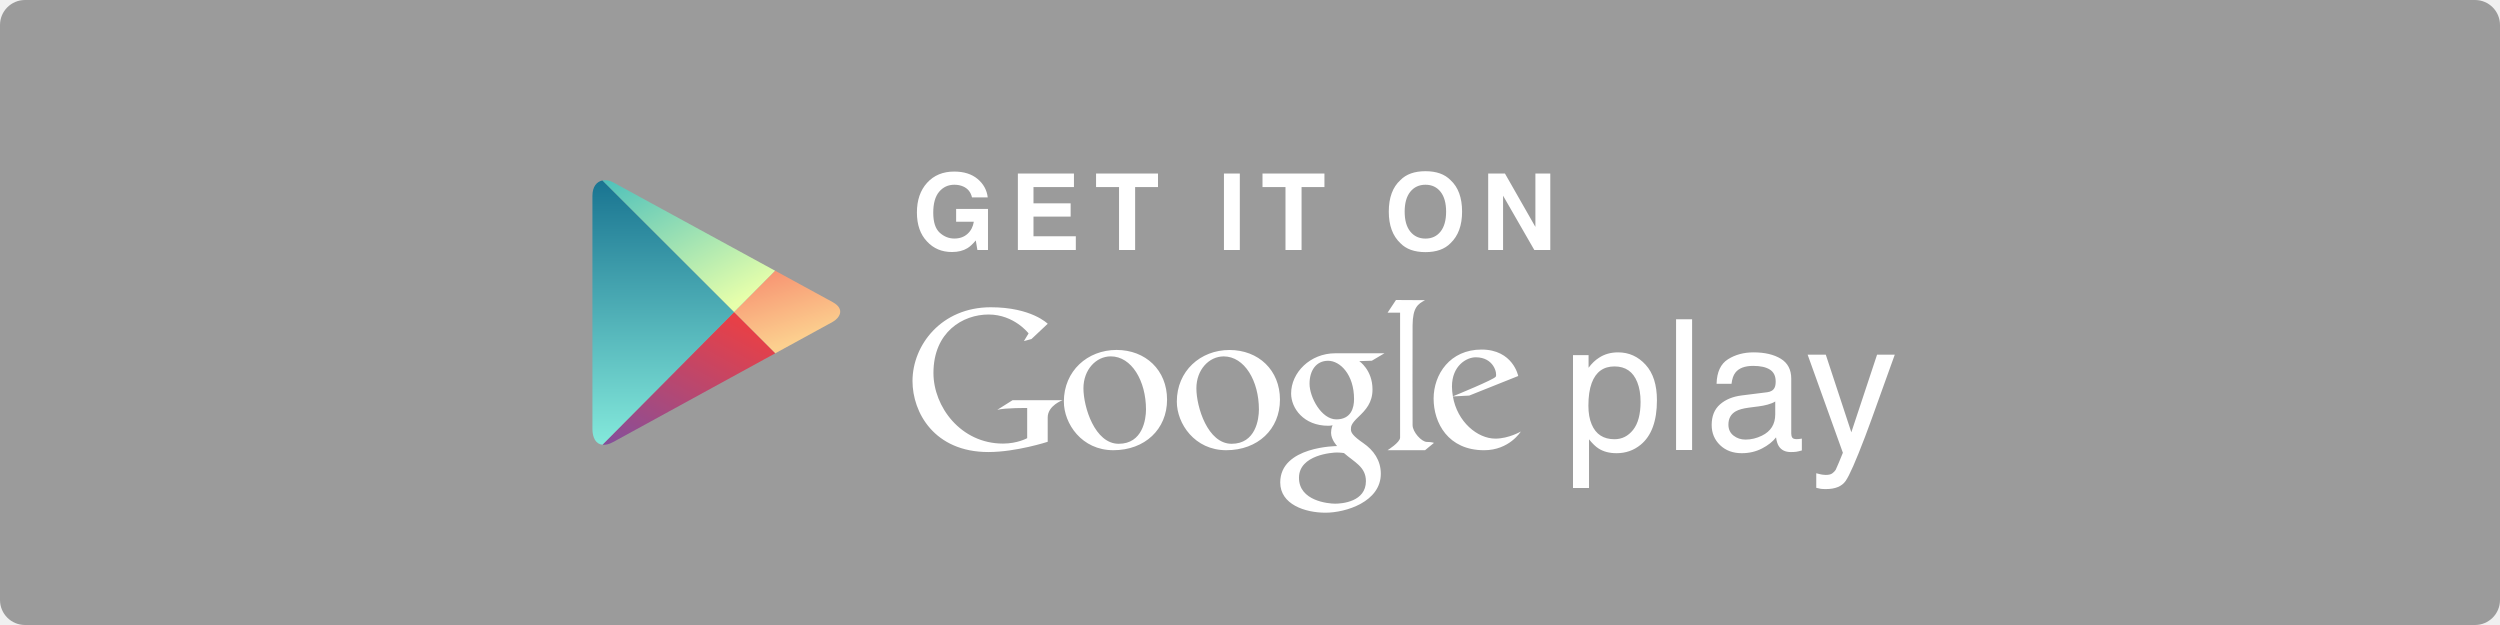
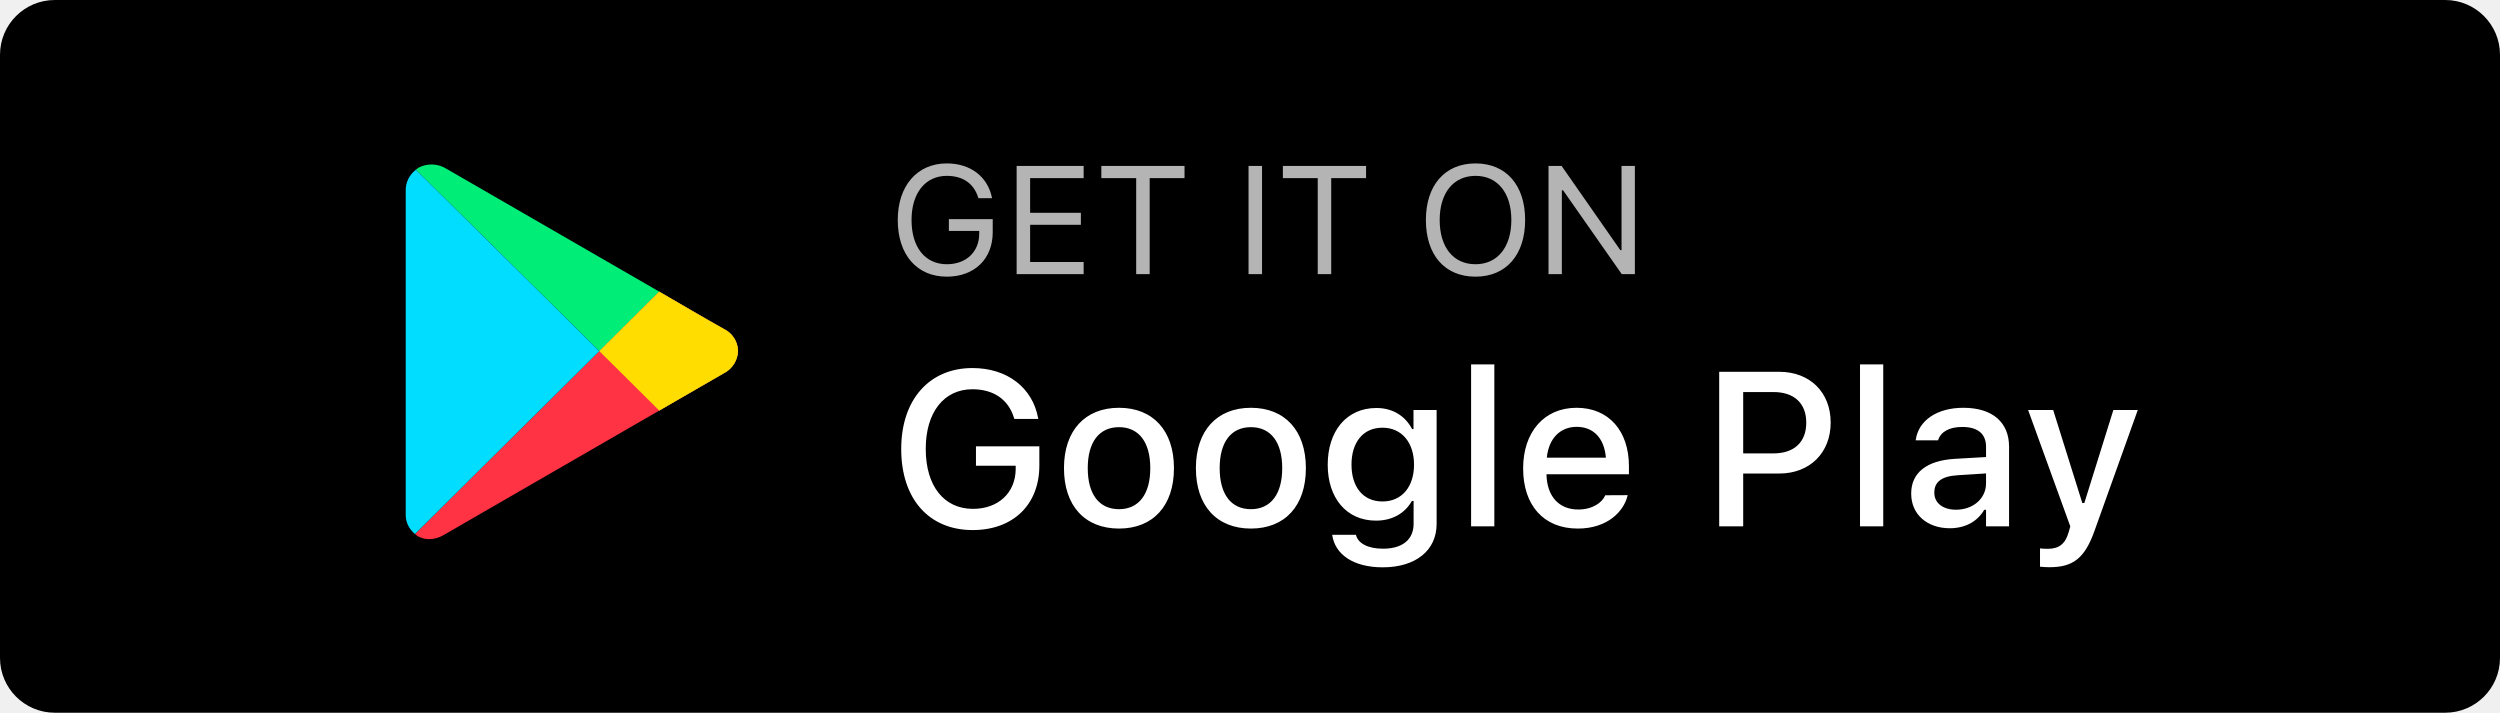
- <svg xmlns="http://www.w3.org/2000/svg" width="200px" height="50px" viewBox="0 0 200 50" version="1.1">
-   <defs>
-     <linearGradient x1="63.8%" y1="83.584%" x2="32.32%" y2="4.179%" id="linearGradient-1">
-       <stop stop-color="#FCD08F" offset="0%" />
-       <stop stop-color="#F79673" offset="100%" />
-     </linearGradient>
-     <linearGradient x1="87.258%" y1="13.469%" x2="13.557%" y2="116.393%" id="linearGradient-2">
-       <stop stop-color="#E74047" offset="0%" />
-       <stop stop-color="#7F50A0" offset="100%" />
-     </linearGradient>
-     <linearGradient x1="87.671%" y1="85.485%" x2="12.82%" y2="-15.987%" id="linearGradient-3">
-       <stop stop-color="#E6FFAB" offset="0%" />
-       <stop stop-color="#47BEBC" offset="100%" />
-     </linearGradient>
-     <linearGradient x1="50.001%" y1="100.005%" x2="50.001%" y2="0.002%" id="linearGradient-4">
-       <stop stop-color="#84E9DB" offset="0%" />
-       <stop stop-color="#197491" offset="100%" />
-     </linearGradient>
-   </defs>
-   <g id="Page-1" stroke="none" stroke-width="1" fill="none" fill-rule="evenodd">
-     <g id="epay-web-services-cards" transform="translate(-95, -6278)">
-       <g id="Group-33" transform="translate(95, 6278)">
-         <g id="Group-27">
-           <rect id="Rectangle-41" fill-opacity="0.7" fill="#000000" opacity="0.5" x="0" y="0" width="200" height="50" rx="2" />
-           <g id="Group-4" transform="translate(47, 13)">
-             <g id="Group-3" transform="translate(0, 1)">
-               <path d="M15.013,14.269 C17.519,12.898 19.433,11.85 19.607,11.755 C20.127,11.47 20.669,10.745 19.607,10.165 C19.265,9.977 17.403,8.963 15.009,7.657 L11.719,10.973 L15.013,14.269 L15.013,14.269 Z" id="Shape" fill="url(#linearGradient-1)" />
-               <path d="M11.719,10.974 L1.193,21.579 C1.43,21.609 1.716,21.546 2.046,21.366 C2.727,20.993 10.037,16.991 15.013,14.268 L11.719,10.974 L11.719,10.974 Z" id="Shape" fill="url(#linearGradient-2)" />
-               <path d="M11.719,10.974 L15.009,7.658 C15.009,7.658 2.779,0.984 2.046,0.586 C1.765,0.432 1.457,0.379 1.186,0.44 L11.719,10.974 L11.719,10.974 Z" id="Shape" fill="url(#linearGradient-3)" />
-               <path d="M11.719,10.974 L1.186,0.438 C0.751,0.535 0.394,0.911 0.394,1.668 L0.394,20.314 C0.394,21.026 0.675,21.528 1.194,21.578 L11.719,10.974 L11.719,10.974 Z" id="Shape" fill="url(#linearGradient-4)" />
-             </g>
-             <path d="M32.783,19.786 C33.437,19.62 35.174,19.641 35.174,19.641 L35.174,22.053 C35.174,22.053 34.405,22.487 33.238,22.487 C29.863,22.487 27.676,19.536 27.676,16.841 C27.676,13.552 30.033,12.161 32.084,12.161 C34.133,12.161 35.287,13.673 35.287,13.673 L34.914,14.284 L35.516,14.124 L36.817,12.901 C36.817,12.901 35.516,11.581 32.263,11.581 C28.302,11.581 26,14.614 26,17.485 C26,19.995 27.74,23.163 32.067,23.163 C34.303,23.163 36.816,22.343 36.816,22.343 L36.816,20.398 C36.816,19.441 38.007,19.015 38.007,19.015 L34.007,19.015 L32.783,19.786 L32.783,19.786 Z M42.323,14.995 C40.002,14.995 38.109,16.675 38.109,19.126 C38.109,20.892 39.537,23.017 42.065,23.017 C44.593,23.017 46.365,21.337 46.365,18.972 C46.365,16.607 44.645,14.995 42.323,14.995 L42.323,14.995 Z M42.495,22.503 C40.58,22.503 39.675,19.554 39.675,18.064 C39.675,16.572 40.69,15.509 41.86,15.509 C43.528,15.509 44.68,17.47 44.68,19.761 C44.679,20.548 44.412,22.503 42.495,22.503 L42.495,22.503 Z M51.357,14.999 C49.037,14.999 47.146,16.677 47.146,19.128 C47.146,20.892 48.573,23.017 51.099,23.017 C53.626,23.017 55.397,21.339 55.397,18.974 C55.397,16.609 53.678,14.999 51.357,14.999 L51.357,14.999 Z M51.529,22.503 C49.615,22.503 48.711,19.556 48.711,18.065 C48.711,16.574 49.725,15.512 50.895,15.512 C52.562,15.512 53.713,17.473 53.713,19.76 C53.713,20.55 53.445,22.503 51.529,22.503 L51.529,22.503 Z M63.755,15.262 L59.826,15.262 C57.809,15.262 56.289,16.811 56.289,18.481 C56.289,19.655 57.289,21.061 59.262,21.061 C59.467,21.061 59.604,21.018 59.604,21.018 C59.604,21.018 59.485,21.278 59.485,21.622 C59.485,22.184 59.971,22.686 59.971,22.686 C59.971,22.686 55.418,22.692 55.418,25.598 C55.418,27.356 57.408,28.016 59.04,28.016 C60.672,28.016 63.465,27.139 63.465,24.901 C63.465,23.833 62.893,23.018 62.064,22.448 C61.235,21.878 61.073,21.606 61.073,21.358 C61.073,21.112 61.082,20.911 61.672,20.354 C62.261,19.795 62.8,19.213 62.8,18.157 C62.8,16.591 61.74,15.891 61.74,15.891 L62.748,15.858 L63.755,15.262 L63.755,15.262 Z M62.273,25.493 C62.273,27.139 60.364,27.294 59.814,27.294 C59.262,27.294 56.918,27.075 56.918,25.224 C56.918,23.373 59.621,23.201 59.936,23.201 C60.251,23.201 60.519,23.246 60.519,23.246 C61.351,23.979 62.273,24.343 62.273,25.493 L62.273,25.493 Z M59.903,20.55 C58.712,20.55 57.763,18.775 57.763,17.702 C57.763,16.629 58.301,15.862 59.249,15.862 C60.197,15.862 61.324,16.948 61.324,18.928 C61.325,19.618 61.095,20.55 59.903,20.55 L59.903,20.55 Z M66.007,21.014 C66.007,21.014 65.992,14.44 66.007,13.014 C66.022,11.588 66.433,11.319 67.007,11.014 L64.678,11 L64.007,12.014 L65.007,12.014 L65.007,22.014 C65.002,22.395 64.007,23.014 64.007,23.014 L67.007,23.014 L67.718,22.43 C67.718,22.43 67.54,22.354 67.151,22.354 C66.724,22.354 66.007,21.557 66.007,21.014 L66.007,21.014 Z M69.231,18.715 L70.539,18.646 L74.458,17.08 C74.458,17.08 74.044,14.965 71.523,14.965 C69.002,14.965 67.689,16.944 67.689,18.889 C67.689,20.832 68.846,23.018 71.729,23.018 C73.75,23.018 74.665,21.522 74.665,21.522 C74.665,21.522 73.698,22.09 72.628,22.09 C71.201,22.089 69.577,20.751 69.231,18.715 L69.231,18.715 Z M69.157,17.923 C69.157,16.253 70.325,15.583 71.056,15.583 C72.524,15.583 72.791,16.899 72.662,17.132 C72.537,17.357 69.453,18.616 69.229,18.707 C69.188,18.454 69.157,18.195 69.157,17.923 L69.157,17.923 Z" id="Shape" fill="#FFFFFF" />
-             <path d="M30.76,2.792 C30.664,2.374 30.427,2.082 30.051,1.916 C29.84,1.824 29.607,1.779 29.349,1.779 C28.857,1.779 28.452,1.965 28.135,2.337 C27.819,2.709 27.66,3.269 27.66,4.016 C27.66,4.768 27.832,5.301 28.175,5.614 C28.518,5.926 28.908,6.083 29.345,6.083 C29.774,6.083 30.125,5.959 30.399,5.711 C30.673,5.464 30.842,5.139 30.906,4.738 L29.49,4.738 L29.49,3.717 L32.039,3.717 L32.039,7 L31.192,7 L31.063,6.236 C30.817,6.527 30.596,6.732 30.399,6.851 C30.062,7.058 29.647,7.162 29.154,7.162 C28.344,7.162 27.68,6.881 27.162,6.319 C26.623,5.755 26.353,4.983 26.353,4.003 C26.353,3.013 26.625,2.219 27.17,1.621 C27.715,1.023 28.436,0.725 29.333,0.725 C30.11,0.725 30.735,0.922 31.207,1.316 C31.678,1.71 31.949,2.202 32.018,2.792 L30.76,2.792 Z M38.916,1.966 L35.679,1.966 L35.679,3.265 L38.651,3.265 L38.651,4.327 L35.679,4.327 L35.679,5.9 L39.066,5.9 L39.066,7 L34.43,7 L34.43,0.882 L38.916,0.882 L38.916,1.966 Z M45.64,0.882 L45.64,1.966 L43.81,1.966 L43.81,7 L42.523,7 L42.523,1.966 L40.685,1.966 L40.685,0.882 L45.64,0.882 Z M52.186,7 L50.916,7 L50.916,0.882 L52.186,0.882 L52.186,7 Z M58.955,0.882 L58.955,1.966 L57.125,1.966 L57.125,7 L55.839,7 L55.839,1.966 L54,1.966 L54,0.882 L58.955,0.882 Z M68.243,5.527 C68.54,5.153 68.689,4.622 68.689,3.933 C68.689,3.247 68.54,2.716 68.243,2.341 C67.945,1.966 67.543,1.779 67.037,1.779 C66.53,1.779 66.127,1.966 65.825,2.339 C65.523,2.713 65.373,3.244 65.373,3.933 C65.373,4.622 65.523,5.153 65.825,5.527 C66.127,5.9 66.53,6.087 67.037,6.087 C67.543,6.087 67.945,5.9 68.243,5.527 L68.243,5.527 Z M69.041,6.456 C68.579,6.932 67.911,7.17 67.037,7.17 C66.162,7.17 65.494,6.932 65.032,6.456 C64.412,5.872 64.103,5.031 64.103,3.933 C64.103,2.812 64.412,1.971 65.032,1.409 C65.494,0.934 66.162,0.696 67.037,0.696 C67.911,0.696 68.579,0.934 69.041,1.409 C69.659,1.971 69.967,2.812 69.967,3.933 C69.967,5.031 69.659,5.872 69.041,6.456 L69.041,6.456 Z M72.055,0.882 L73.396,0.882 L75.832,5.153 L75.832,0.882 L77.023,0.882 L77.023,7 L75.745,7 L73.246,2.655 L73.246,7 L72.055,7 L72.055,0.882 Z" id="GET-IT-ON" fill="#FFFFFF" />
-             <path d="M83.65,21.387 C84.047,20.886 84.245,20.137 84.245,19.141 C84.245,18.533 84.157,18.011 83.981,17.574 C83.649,16.734 83.042,16.314 82.159,16.314 C81.271,16.314 80.663,16.757 80.336,17.645 C80.16,18.12 80.072,18.723 80.072,19.454 C80.072,20.043 80.16,20.543 80.336,20.956 C80.668,21.744 81.276,22.138 82.159,22.138 C82.757,22.138 83.254,21.888 83.65,21.387 L83.65,21.387 Z M78.84,15.409 L80.086,15.409 L80.086,16.42 C80.343,16.074 80.623,15.806 80.927,15.616 C81.359,15.331 81.867,15.189 82.45,15.189 C83.314,15.189 84.048,15.52 84.651,16.182 C85.254,16.844 85.555,17.79 85.555,19.019 C85.555,20.681 85.121,21.868 84.252,22.58 C83.701,23.031 83.06,23.256 82.329,23.256 C81.755,23.256 81.273,23.131 80.884,22.879 C80.656,22.737 80.402,22.492 80.122,22.146 L80.122,26.041 L78.84,26.041 L78.84,15.409 Z M87.086,12.54 L88.368,12.54 L88.368,23 L87.086,23 L87.086,12.54 Z M91.679,21.846 C91.95,22.06 92.27,22.167 92.64,22.167 C93.091,22.167 93.528,22.062 93.951,21.854 C94.663,21.507 95.019,20.94 95.019,20.152 L95.019,19.119 C94.862,19.219 94.66,19.302 94.413,19.368 C94.167,19.435 93.924,19.482 93.687,19.511 L92.911,19.611 C92.446,19.672 92.097,19.77 91.864,19.902 C91.47,20.126 91.273,20.482 91.273,20.971 C91.273,21.341 91.408,21.633 91.679,21.846 L91.679,21.846 Z M94.378,18.379 C94.672,18.341 94.869,18.217 94.969,18.008 C95.026,17.894 95.054,17.731 95.054,17.517 C95.054,17.08 94.899,16.763 94.588,16.566 C94.277,16.369 93.832,16.271 93.253,16.271 C92.583,16.271 92.109,16.451 91.829,16.812 C91.672,17.011 91.57,17.308 91.522,17.702 L90.326,17.702 C90.35,16.762 90.655,16.108 91.241,15.74 C91.827,15.372 92.507,15.189 93.281,15.189 C94.178,15.189 94.907,15.359 95.467,15.701 C96.023,16.043 96.3,16.575 96.3,17.296 L96.3,21.69 C96.3,21.823 96.328,21.93 96.382,22.01 C96.437,22.091 96.552,22.131 96.728,22.131 C96.785,22.131 96.849,22.128 96.92,22.121 C96.991,22.113 97.067,22.103 97.148,22.089 L97.148,23.036 C96.948,23.093 96.796,23.128 96.692,23.142 C96.588,23.157 96.445,23.164 96.265,23.164 C95.823,23.164 95.503,23.007 95.303,22.694 C95.199,22.528 95.125,22.293 95.083,21.989 C94.822,22.331 94.447,22.627 93.958,22.879 C93.469,23.131 92.93,23.256 92.341,23.256 C91.634,23.256 91.056,23.042 90.607,22.612 C90.159,22.182 89.934,21.645 89.934,20.999 C89.934,20.292 90.155,19.743 90.597,19.354 C91.038,18.965 91.617,18.725 92.334,18.635 L94.378,18.379 Z M103.165,15.374 L104.582,15.374 C104.401,15.863 104,16.978 103.378,18.72 C102.913,20.031 102.524,21.099 102.211,21.925 C101.47,23.871 100.948,25.058 100.644,25.485 C100.34,25.912 99.818,26.126 99.077,26.126 C98.897,26.126 98.758,26.119 98.661,26.105 C98.564,26.09 98.444,26.064 98.301,26.026 L98.301,24.859 C98.524,24.92 98.686,24.958 98.786,24.972 C98.885,24.987 98.973,24.994 99.049,24.994 C99.286,24.994 99.461,24.955 99.572,24.876 C99.684,24.798 99.778,24.702 99.854,24.588 C99.877,24.55 99.963,24.355 100.11,24.004 C100.257,23.653 100.364,23.392 100.43,23.221 L97.611,15.374 L99.063,15.374 L101.107,21.583 L103.165,15.374 Z" id="play" fill="#FFFFFF" />
-           </g>
-         </g>
-       </g>
-     </g>
-   </g>
+ <svg xmlns="http://www.w3.org/2000/svg" width="228" height="65" viewBox="0 0 228 65" fill="none">
+   <rect width="228" height="65" rx="5" fill="black" />
+   <path d="M56.126 33.476L60.122 37.443L66.002 34.046C66.788 33.653 67.292 32.856 67.309 31.977C67.278 31.127 66.777 30.365 66.01 29.998C65.521 29.734 61.333 27.304 59.761 26.389L59.757 26.386L40.721 15.396C39.943 14.903 38.96 14.868 38.148 15.303C38.071 15.356 37.997 15.414 37.927 15.476L56.126 33.476Z" fill="#00EE77" />
+   <path d="M66.01 29.998C65.553 29.751 61.882 27.622 60.121 26.598L56.088 30.602L37.842 48.703C37.917 48.771 37.996 48.833 38.08 48.889C38.405 49.075 38.773 49.172 39.147 49.17C39.601 49.164 40.045 49.04 40.436 48.809C41.04 48.459 59.757 37.654 59.757 37.654L66.002 34.047C66.788 33.653 67.292 32.856 67.31 31.977C67.278 31.127 66.777 30.365 66.01 29.998Z" fill="#FF3344" />
+   <path d="M54.657 32.022L37.93 15.478C37.331 15.942 36.971 16.654 37.002 17.422V46.913C36.982 47.615 37.307 48.266 37.845 48.7L54.657 32.022Z" fill="#00DDFF" />
+   <path d="M66.01 29.998C64.854 29.375 60.775 26.978 60.121 26.598L56.088 30.602L54.657 32.022L56.126 33.476L60.122 37.443L66.002 34.047C66.789 33.653 67.292 32.856 67.31 31.977C67.278 31.127 66.777 30.365 66.01 29.998Z" fill="#FFDD00" />
+   <path d="M86.346 25.232C88.868 25.232 90.536 23.619 90.536 21.186V19.982H86.537V21.062H89.306V21.302C89.306 22.97 88.116 24.098 86.353 24.098C84.37 24.098 83.133 22.553 83.133 20.071V20.058C83.133 17.61 84.391 16.038 86.346 16.038C87.815 16.038 88.807 16.735 89.21 18.007L89.231 18.075H90.475L90.461 18.007C90.071 16.134 88.533 14.903 86.346 14.903C83.645 14.903 81.875 16.947 81.875 20.058V20.071C81.875 23.223 83.618 25.232 86.346 25.232ZM92.717 25H98.828V23.893H93.947V20.502H98.575V19.408H93.947V16.243H98.828V15.136H92.717V25ZM103.62 25H104.851V16.243H108.029V15.136H100.441V16.243H103.62V25ZM113.867 25H115.098V15.136H113.867V25ZM120.177 25H121.407V16.243H124.586V15.136H116.998V16.243H120.177V25ZM134.566 25.232C137.383 25.232 139.092 23.216 139.092 20.071V20.058C139.092 16.899 137.369 14.903 134.566 14.903C131.777 14.903 130.041 16.893 130.041 20.058V20.071C130.041 23.223 131.736 25.232 134.566 25.232ZM134.566 24.098C132.516 24.098 131.299 22.512 131.299 20.071V20.058C131.299 17.597 132.557 16.038 134.566 16.038C136.583 16.038 137.834 17.597 137.834 20.058V20.071C137.834 22.512 136.59 24.098 134.566 24.098ZM141.225 25H142.441V17.351H142.551L147.903 25H149.1V15.136H147.883V22.812H147.773L142.421 15.136H141.225V25Z" fill="#B4B4B4" />
+   <path d="M88.705 48.342C92.397 48.342 94.789 46.027 94.789 42.453V40.705H89.008V42.473H92.631V42.785C92.611 44.953 91.039 46.408 88.734 46.408C86.088 46.408 84.428 44.318 84.428 40.949V40.93C84.428 37.609 86.078 35.5 88.686 35.5C90.619 35.5 91.967 36.438 92.475 38.107L92.504 38.205H94.691L94.672 38.107C94.164 35.383 91.889 33.566 88.686 33.566C84.74 33.566 82.191 36.467 82.191 40.94V40.959C82.191 45.49 84.711 48.342 88.705 48.342ZM102.055 48.205C105.16 48.205 107.064 46.125 107.064 42.707V42.688C107.064 39.27 105.15 37.19 102.055 37.19C98.949 37.19 97.035 39.279 97.035 42.688V42.707C97.035 46.125 98.939 48.205 102.055 48.205ZM102.055 46.438C100.229 46.438 99.203 45.06 99.203 42.707V42.688C99.203 40.334 100.229 38.957 102.055 38.957C103.871 38.957 104.906 40.334 104.906 42.688V42.707C104.906 45.051 103.871 46.438 102.055 46.438ZM114.086 48.205C117.191 48.205 119.096 46.125 119.096 42.707V42.688C119.096 39.27 117.182 37.19 114.086 37.19C110.98 37.19 109.066 39.279 109.066 42.688V42.707C109.066 46.125 110.971 48.205 114.086 48.205ZM114.086 46.438C112.26 46.438 111.234 45.06 111.234 42.707V42.688C111.234 40.334 112.26 38.957 114.086 38.957C115.902 38.957 116.938 40.334 116.938 42.688V42.707C116.938 45.051 115.902 46.438 114.086 46.438ZM126.107 51.74C129.115 51.74 131.02 50.197 131.02 47.785V37.395H128.91V39.133H128.783C128.168 37.941 127.016 37.209 125.531 37.209C122.777 37.209 121.088 39.348 121.088 42.375V42.395C121.088 45.383 122.768 47.482 125.492 47.482C126.947 47.482 128.119 46.838 128.764 45.685H128.92V47.775C128.92 49.221 127.885 50.041 126.137 50.041C124.701 50.041 123.842 49.523 123.666 48.791L123.656 48.772H121.518L121.498 48.791C121.752 50.559 123.412 51.74 126.107 51.74ZM126.078 45.734C124.271 45.734 123.256 44.357 123.256 42.385V42.365C123.256 40.393 124.271 39.006 126.078 39.006C127.865 39.006 128.959 40.393 128.959 42.365V42.385C128.959 44.367 127.875 45.734 126.078 45.734ZM134.164 48H136.283V33.234H134.164V48ZM143.891 48.205C146.605 48.205 148.07 46.643 148.422 45.246L148.441 45.158L146.4 45.168L146.361 45.246C146.107 45.793 145.297 46.467 143.939 46.467C142.191 46.467 141.078 45.285 141.039 43.254H148.559V42.512C148.559 39.328 146.742 37.19 143.783 37.19C140.824 37.19 138.91 39.406 138.91 42.717V42.727C138.91 46.086 140.785 48.205 143.891 48.205ZM143.793 38.928C145.229 38.928 146.293 39.846 146.459 41.74H141.068C141.254 39.914 142.348 38.928 143.793 38.928ZM156.791 48H158.979V43.185H162.279C165.043 43.185 166.957 41.301 166.957 38.547V38.527C166.957 35.764 165.043 33.908 162.279 33.908H156.791V48ZM161.732 35.754C163.627 35.754 164.73 36.779 164.73 38.537V38.557C164.73 40.324 163.627 41.35 161.732 41.35H158.979V35.754H161.732ZM169.633 48H171.752V33.234H169.633V48ZM177.816 48.176C179.223 48.176 180.336 47.57 180.961 46.496H181.127V48H183.227V40.744C183.227 38.518 181.723 37.19 179.057 37.19C176.645 37.19 174.975 38.352 174.721 40.09L174.711 40.158H176.752L176.762 40.119C177.016 39.367 177.787 38.938 178.959 38.938C180.395 38.938 181.127 39.582 181.127 40.744V41.682L178.256 41.848C175.727 42.004 174.301 43.107 174.301 45.002V45.022C174.301 46.945 175.795 48.176 177.816 48.176ZM176.41 44.934V44.914C176.41 43.957 177.074 43.43 178.539 43.342L181.127 43.176V44.084C181.127 45.451 179.965 46.486 178.383 46.486C177.24 46.486 176.41 45.91 176.41 44.934ZM186.898 51.73C189.047 51.73 190.121 50.94 191.02 48.41L194.965 37.395H192.738L190.092 45.871H189.906L187.25 37.395H184.965L188.812 48.01L188.656 48.557C188.344 49.631 187.748 50.051 186.762 50.051C186.518 50.051 186.254 50.041 186.049 50.012V51.682C186.322 51.711 186.635 51.73 186.898 51.73Z" fill="white" />
</svg>
